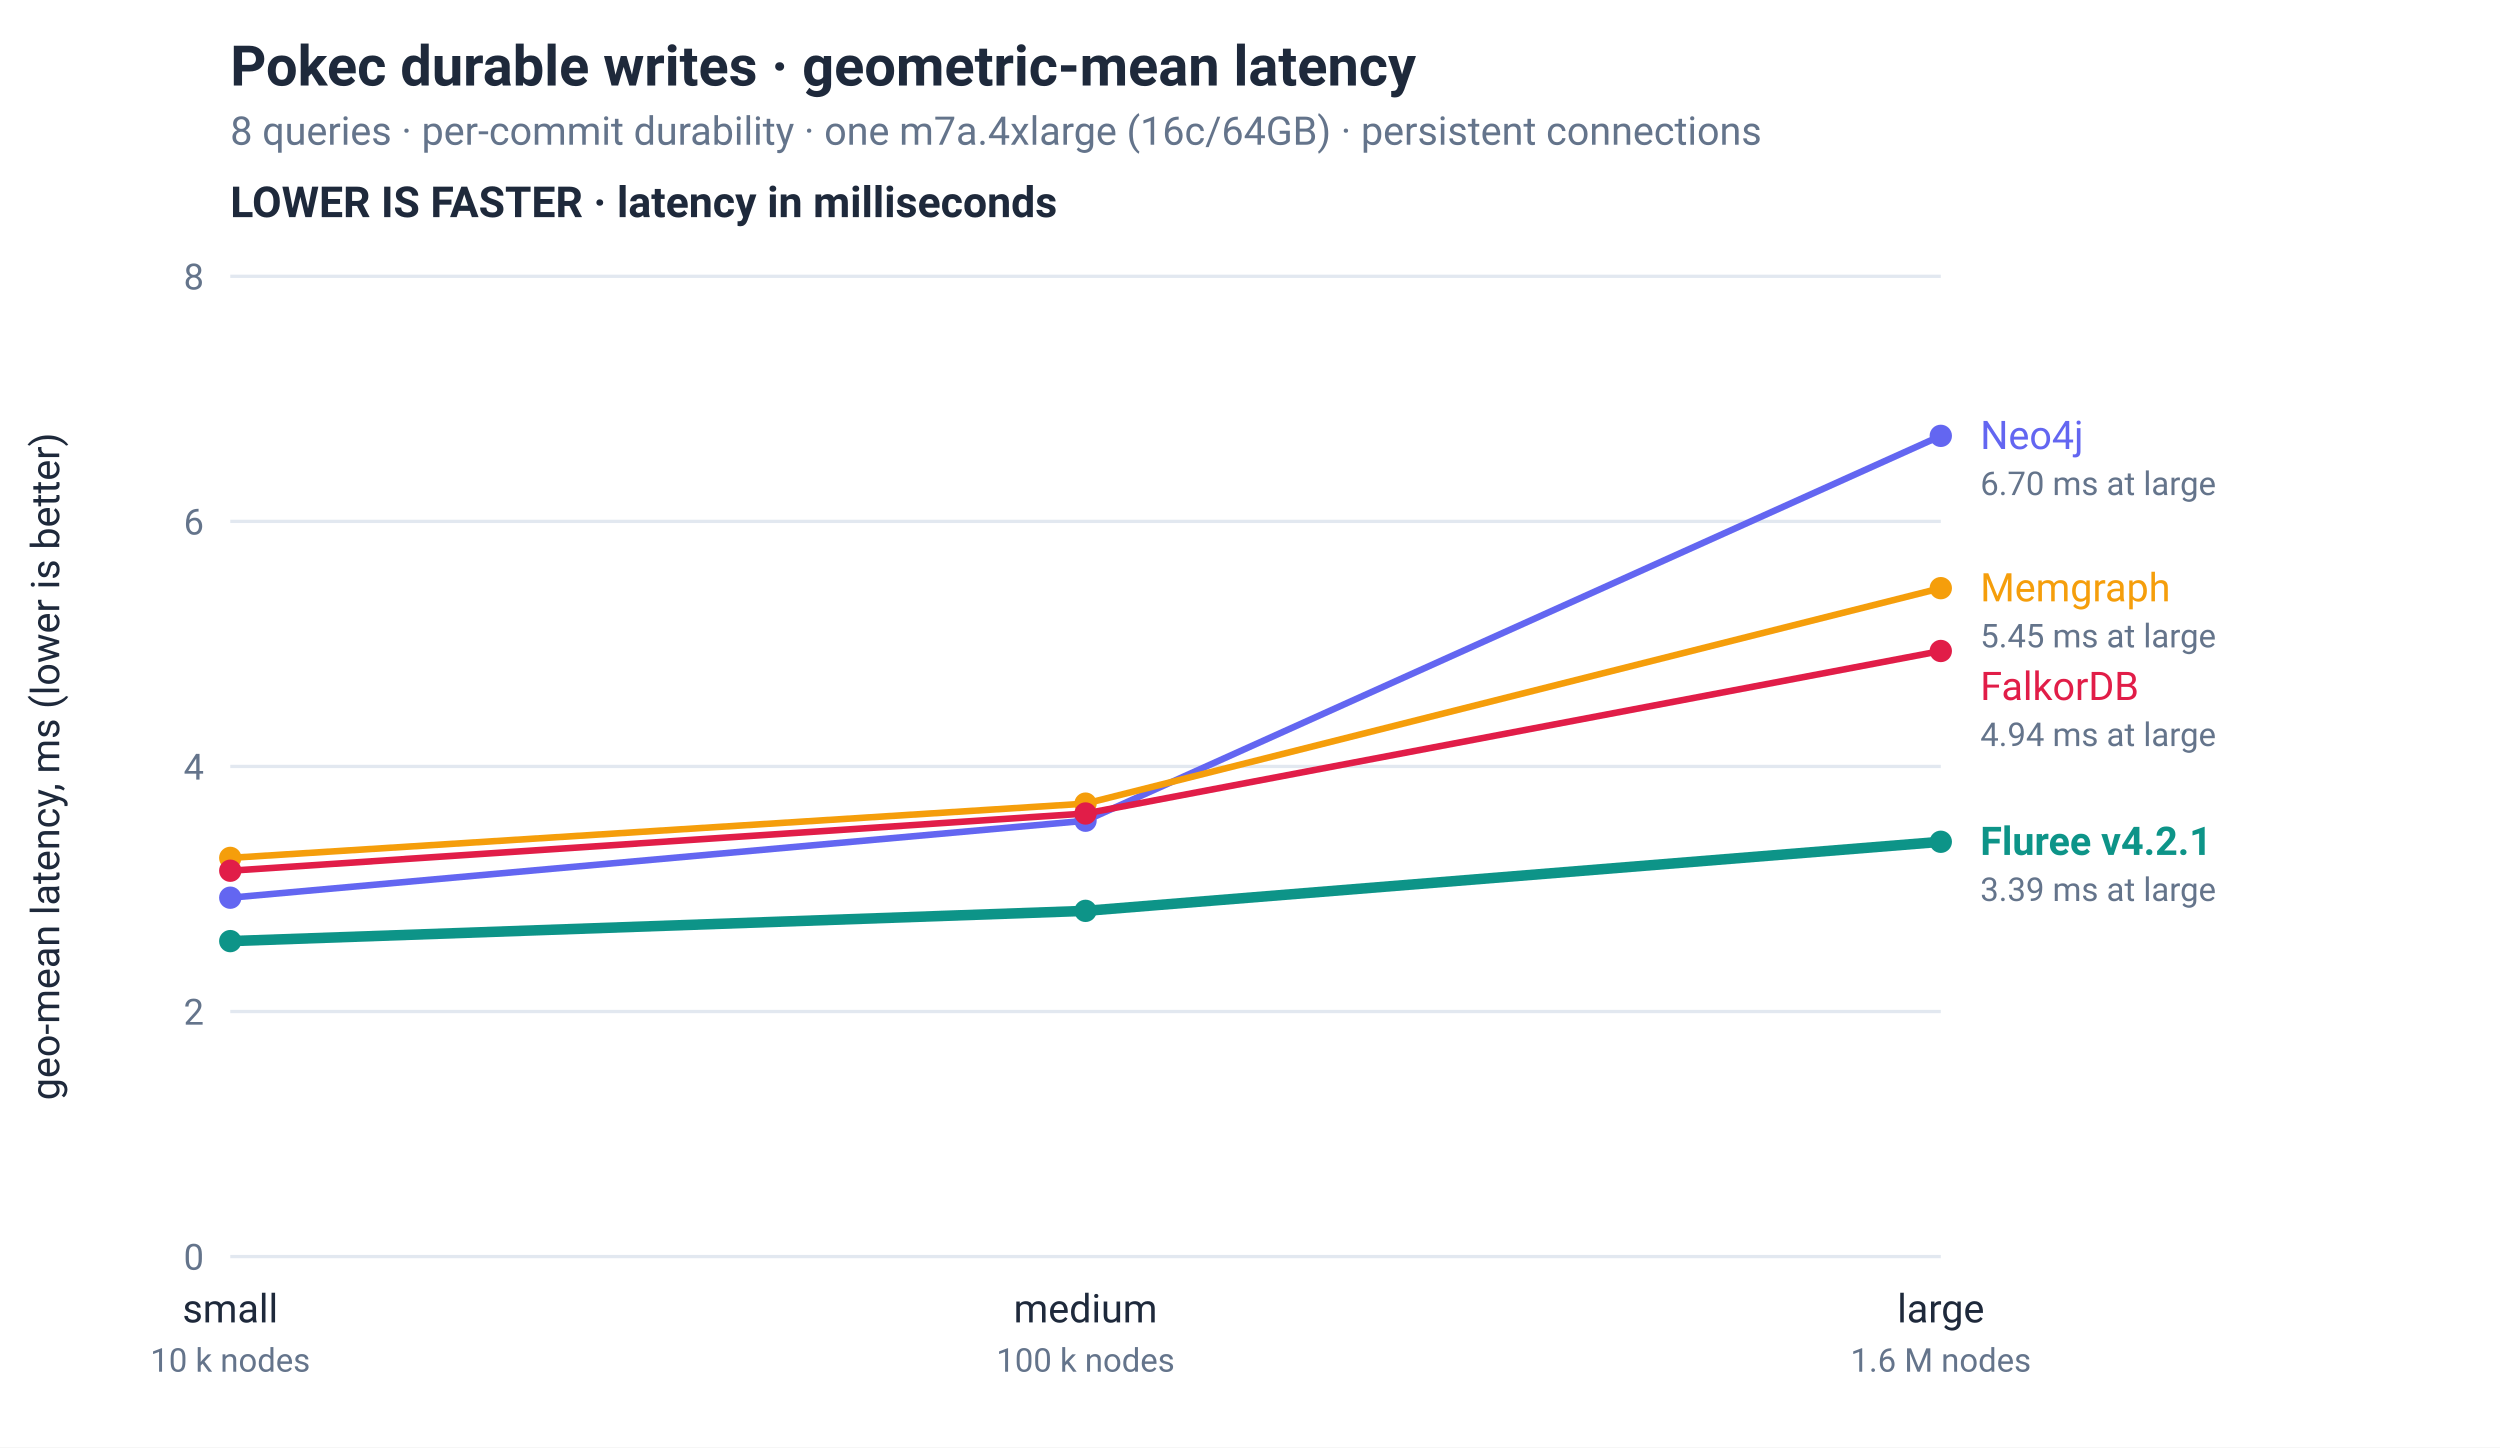
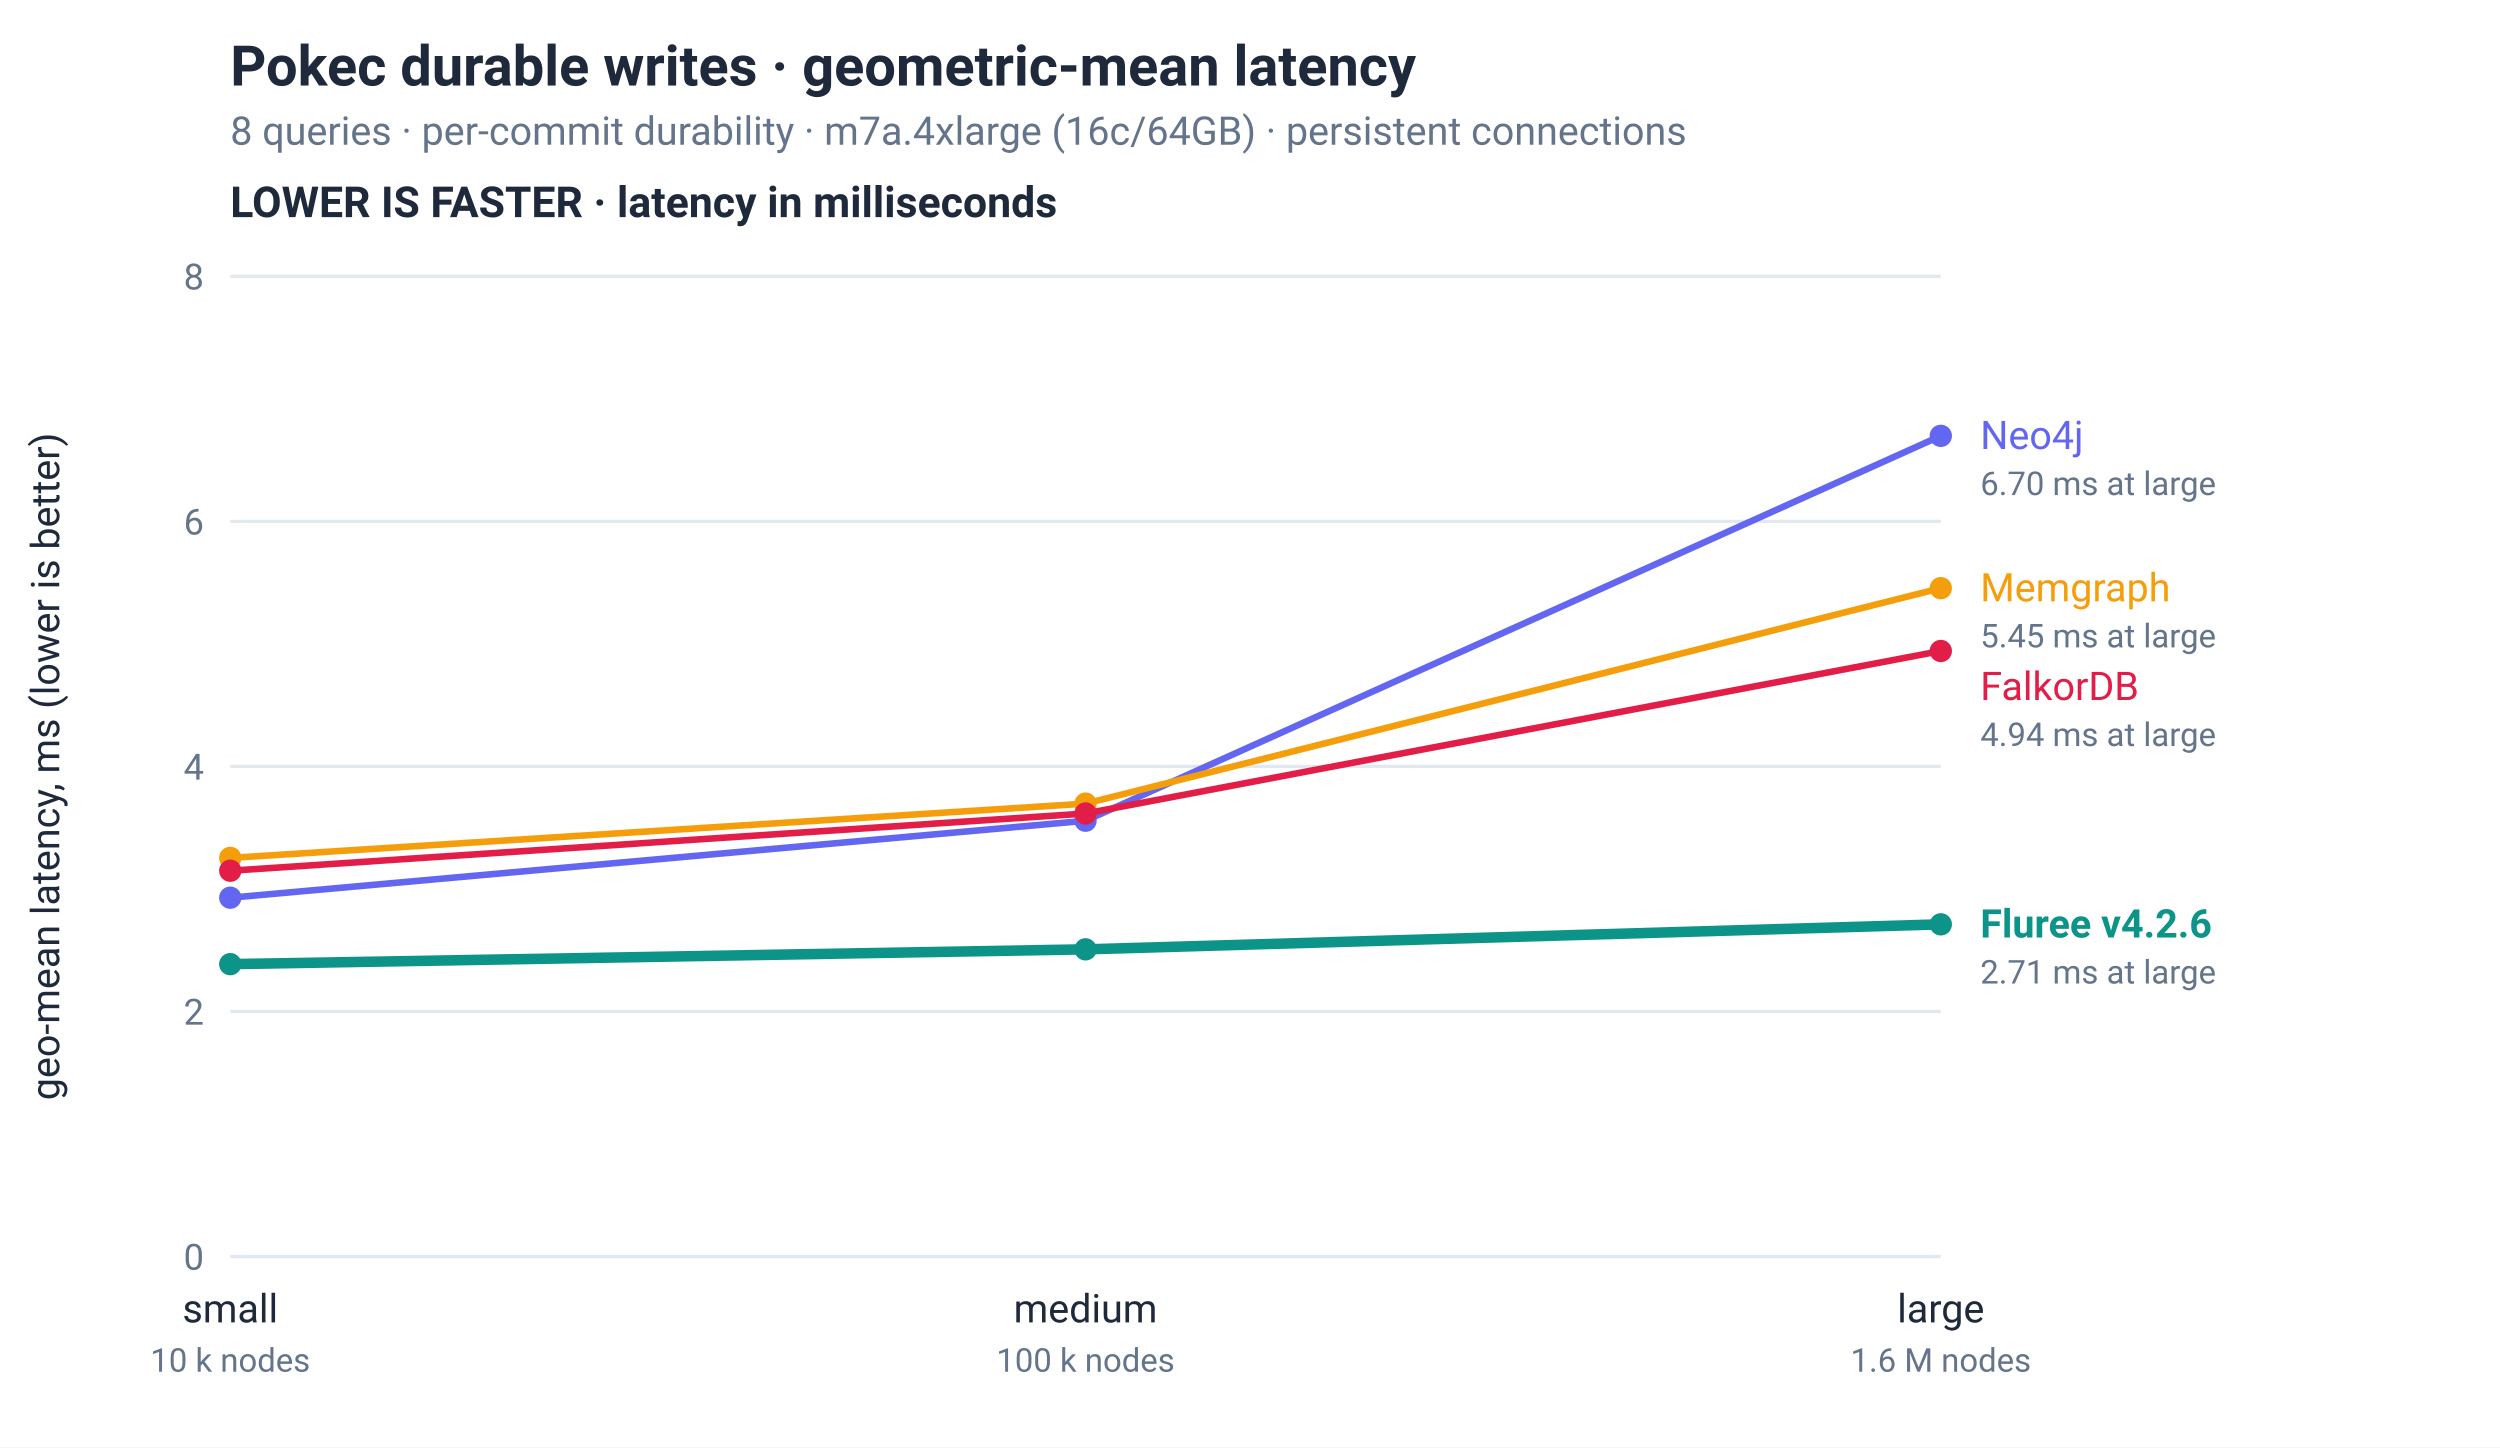
<svg xmlns="http://www.w3.org/2000/svg" width="760" height="440" viewBox="0 0 760 440" font-family="-apple-system,Segoe UI,Roboto,Helvetica,Arial,sans-serif">
  <rect width="760" height="440" fill="white" />
  <text x="70" y="26" font-size="17" font-weight="700" fill="#1e293b">Pokec durable writes · geometric-mean latency</text>
-   <text x="70" y="44" font-size="12" fill="#64748b">8 queries · per-commit durability · one m7a.4xlarge (16c/64GB) · persistent connections</text>
+   <text x="70" y="44" font-size="12" fill="#64748b">8 queries · per-commit durability · m7a.4xlarge (16c/64GB) · persistent connections</text>
  <text x="70" y="66" font-size="13" font-weight="700" fill="#1e293b">LOWER IS FASTER · latency in milliseconds</text>
  <line x1="70" y1="382.0" x2="590" y2="382.0" stroke="#e2e8f0" />
  <text x="62" y="386.0" font-size="11" fill="#64748b" text-anchor="end">0</text>
  <line x1="70" y1="307.5" x2="590" y2="307.5" stroke="#e2e8f0" />
  <text x="62" y="311.5" font-size="11" fill="#64748b" text-anchor="end">2</text>
  <line x1="70" y1="233.0" x2="590" y2="233.0" stroke="#e2e8f0" />
  <text x="62" y="237.0" font-size="11" fill="#64748b" text-anchor="end">4</text>
  <line x1="70" y1="158.5" x2="590" y2="158.5" stroke="#e2e8f0" />
  <text x="62" y="162.5" font-size="11" fill="#64748b" text-anchor="end">6</text>
  <line x1="70" y1="84.0" x2="590" y2="84.0" stroke="#e2e8f0" />
  <text x="62" y="88.0" font-size="11" fill="#64748b" text-anchor="end">8</text>
  <text x="18" y="233.0" font-size="12" fill="#1e293b" text-anchor="middle" transform="rotate(-90 18 233.0)">geo-mean latency, ms (lower is better)</text>
  <text x="70.0" y="402" font-size="12" fill="#1e293b" text-anchor="middle">small</text>
  <text x="70.0" y="417" font-size="10" fill="#64748b" text-anchor="middle">10 k nodes</text>
  <text x="330.0" y="402" font-size="12" fill="#1e293b" text-anchor="middle">medium</text>
  <text x="330.0" y="417" font-size="10" fill="#64748b" text-anchor="middle">100 k nodes</text>
  <text x="590.0" y="402" font-size="12" fill="#1e293b" text-anchor="middle">large</text>
  <text x="590.0" y="417" font-size="10" fill="#64748b" text-anchor="middle">1.6 M nodes</text>
  <polyline points="70.0,272.9 330.0,249.5 590.0,132.5" fill="none" stroke="#6366f1" stroke-width="2" />
  <circle cx="70.0" cy="272.9" r="3.4" fill="#6366f1" />
  <circle cx="330.0" cy="249.5" r="3.4" fill="#6366f1" />
  <circle cx="590.0" cy="132.5" r="3.4" fill="#6366f1" />
  <polyline points="70.0,260.8 330.0,244.3 590.0,178.8" fill="none" stroke="#f59e0b" stroke-width="2" />
  <circle cx="70.0" cy="260.8" r="3.4" fill="#f59e0b" />
  <circle cx="330.0" cy="244.3" r="3.4" fill="#f59e0b" />
  <circle cx="590.0" cy="178.8" r="3.4" fill="#f59e0b" />
  <polyline points="70.0,264.7 330.0,247.3 590.0,197.9" fill="none" stroke="#e11d48" stroke-width="2" />
  <circle cx="70.0" cy="264.7" r="3.4" fill="#e11d48" />
  <circle cx="330.0" cy="247.3" r="3.4" fill="#e11d48" />
  <circle cx="590.0" cy="197.9" r="3.4" fill="#e11d48" />
-   <polyline points="70.0,286.1 330.0,276.9 590.0,255.9" fill="none" stroke="#0d9488" stroke-width="3.2" />
-   <circle cx="70.0" cy="286.1" r="3.4" fill="#0d9488" />
-   <circle cx="330.0" cy="276.9" r="3.4" fill="#0d9488" />
-   <circle cx="590.0" cy="255.9" r="3.4" fill="#0d9488" />
-   <text x="602" y="259.9" font-size="12" font-weight="700" fill="#0d9488">Fluree v4.2.1</text>
-   <text x="602" y="273.9" font-size="10" fill="#64748b">3.39 ms at large</text>
+   <polyline points="70.0,293.1 330.0,288.6 590.0,281.0" fill="none" stroke="#0d9488" stroke-width="3.2" />
+   <circle cx="70.0" cy="293.1" r="3.4" fill="#0d9488" />
+   <circle cx="330.0" cy="288.6" r="3.4" fill="#0d9488" />
+   <circle cx="590.0" cy="281.0" r="3.4" fill="#0d9488" />
+   <text x="602" y="285.0" font-size="12" font-weight="700" fill="#0d9488">Fluree v4.2.6</text>
+   <text x="602" y="299.0" font-size="10" fill="#64748b">2.71 ms at large</text>
  <text x="602" y="212.8" font-size="12" font-weight="400" fill="#e11d48">FalkorDB</text>
  <text x="602" y="226.8" font-size="10" fill="#64748b">4.94 ms at large</text>
  <text x="602" y="182.8" font-size="12" font-weight="400" fill="#f59e0b">Memgraph</text>
  <text x="602" y="196.8" font-size="10" fill="#64748b">5.45 ms at large</text>
  <text x="602" y="136.5" font-size="12" font-weight="400" fill="#6366f1">Neo4j</text>
  <text x="602" y="150.5" font-size="10" fill="#64748b">6.70 ms at large</text>
</svg>
